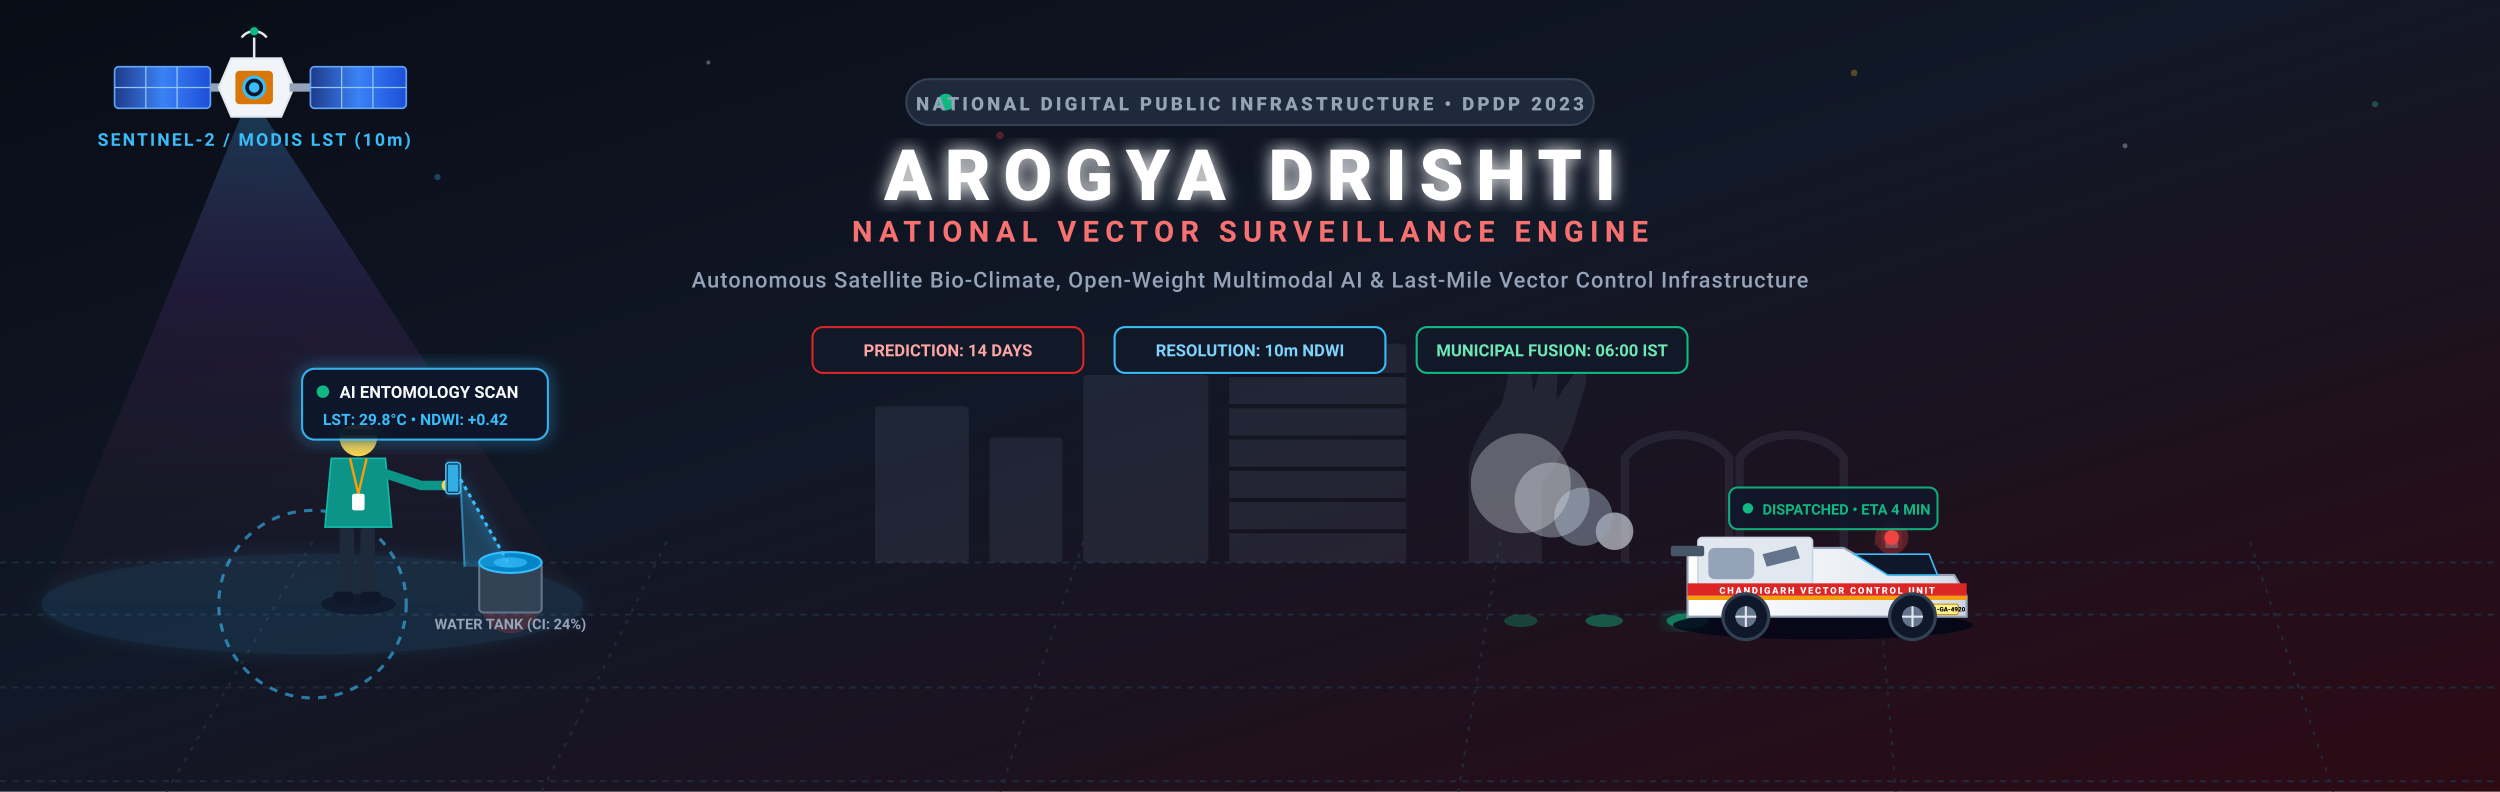
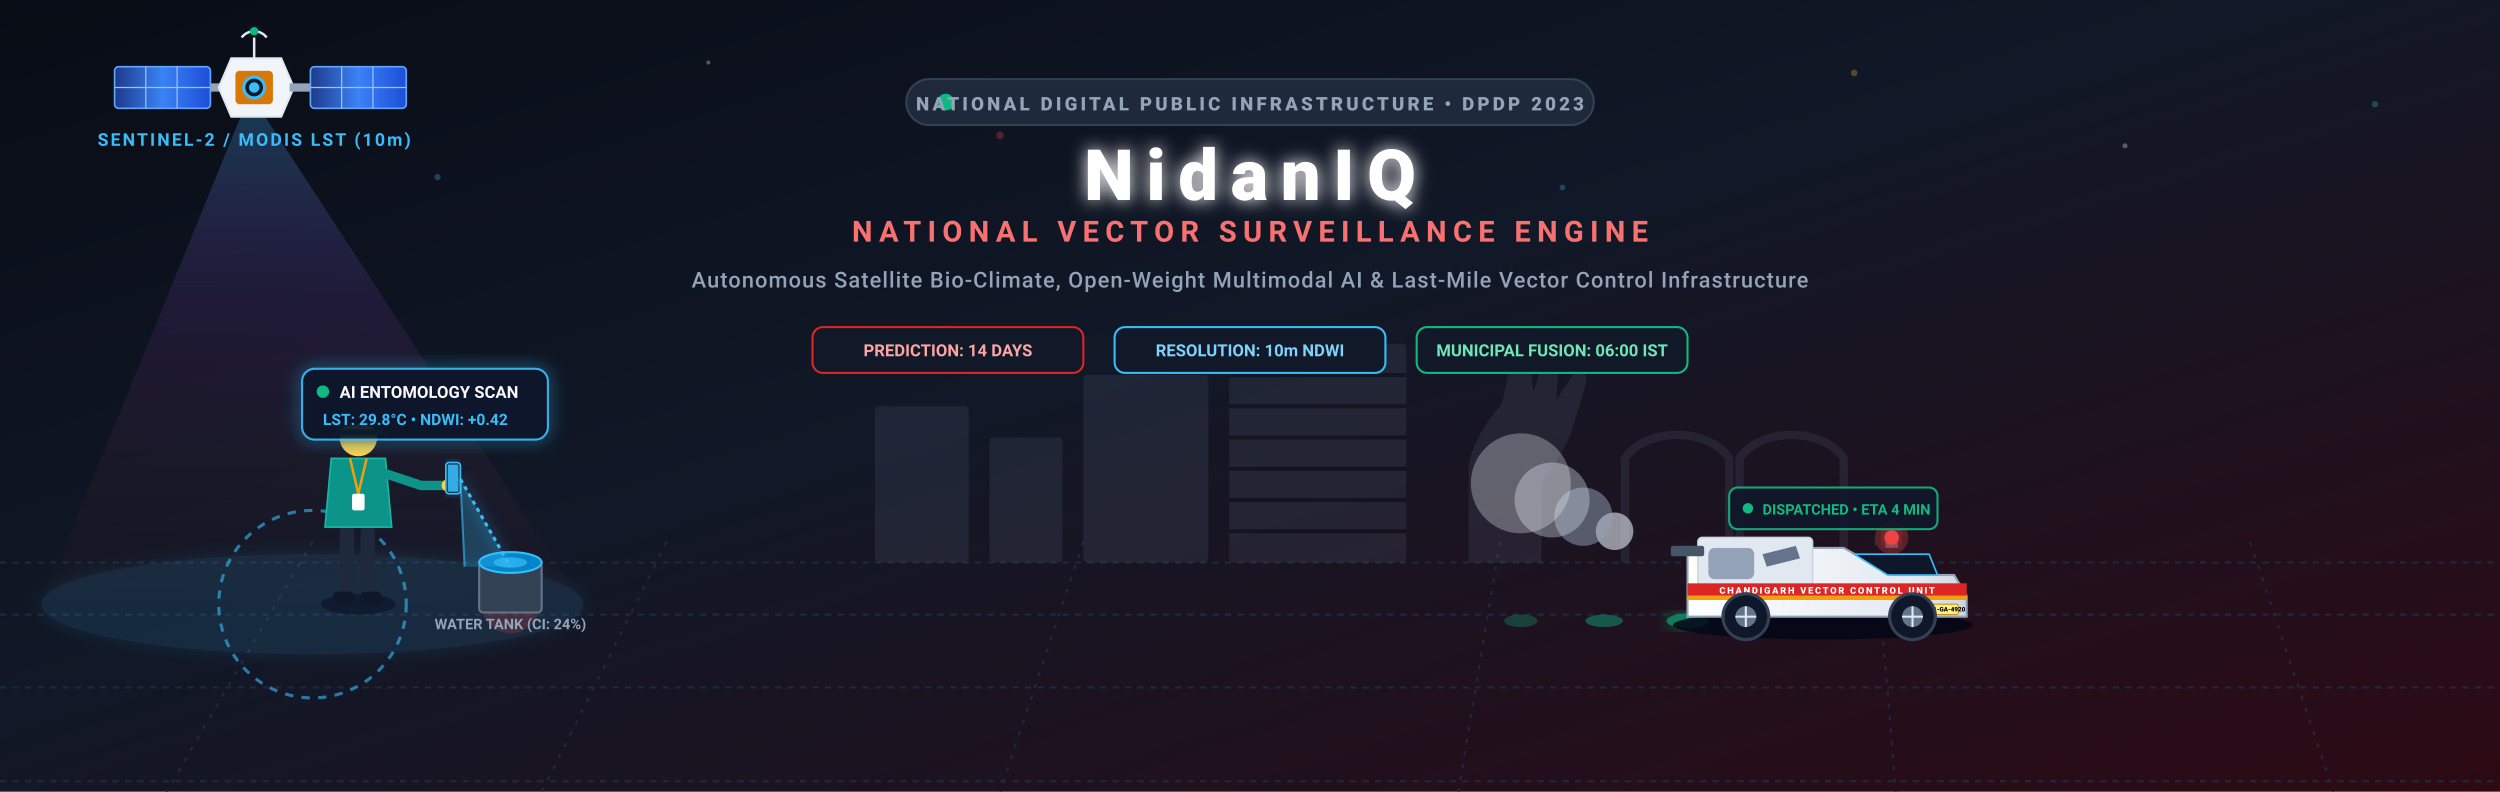
<svg xmlns="http://www.w3.org/2000/svg" viewBox="0 0 1200 380" width="100%" height="100%" style="background:#090D16; font-family:-apple-system, BlinkMacSystemFont, 'Segoe UI', Roboto, Helvetica, Arial, sans-serif;">
  <defs>
    <linearGradient id="bgGrad" x1="0%" y1="0%" x2="100%" y2="100%">
      <stop offset="0%" stop-color="#080C15" />
      <stop offset="45%" stop-color="#111827" />
      <stop offset="100%" stop-color="#2D0A14" />
    </linearGradient>
    <linearGradient id="gridGlow" x1="0%" y1="0%" x2="0%" y2="100%">
      <stop offset="0%" stop-color="#EF4444" stop-opacity="0.0" />
      <stop offset="70%" stop-color="#EF4444" stop-opacity="0.12" />
      <stop offset="100%" stop-color="#10B981" stop-opacity="0.25" />
    </linearGradient>
    <linearGradient id="radarBeamGrad" x1="0%" y1="0%" x2="0%" y2="100%">
      <stop offset="0%" stop-color="#38BDF8" stop-opacity="0.6" />
      <stop offset="40%" stop-color="#A855F7" stop-opacity="0.25" />
      <stop offset="100%" stop-color="#EF4444" stop-opacity="0.02" />
    </linearGradient>
    <linearGradient id="satSolar" x1="0%" y1="0%" x2="100%" y2="0%">
      <stop offset="0%" stop-color="#1E3A8A" />
      <stop offset="50%" stop-color="#3B82F6" />
      <stop offset="100%" stop-color="#1D4ED8" />
    </linearGradient>
    <linearGradient id="crimsonGold" x1="0%" y1="0%" x2="100%" y2="0%">
      <stop offset="0%" stop-color="#DC2626" />
      <stop offset="50%" stop-color="#F59E0B" />
      <stop offset="100%" stop-color="#10B981" />
    </linearGradient>
    <linearGradient id="vanBody" x1="0%" y1="0%" x2="100%" y2="0%">
      <stop offset="0%" stop-color="#FFFFFF" />
      <stop offset="85%" stop-color="#E2E8F0" />
      <stop offset="100%" stop-color="#CBD5E1" />
    </linearGradient>
    <filter id="glowFilter" x="-20%" y="-20%" width="140%" height="140%">
      <feGaussianBlur stdDeviation="4" result="blur" />
      <feComposite in="SourceGraphic" in2="blur" operator="over" />
    </filter>
    <filter id="laserGlow" x="-30%" y="-30%" width="160%" height="160%">
      <feGaussianBlur stdDeviation="3" result="blur" />
      <feMerge>
        <feMergeNode in="blur" />
        <feMergeNode in="SourceGraphic" />
      </feMerge>
    </filter>
    <style>
      .satellite-track {
        animation: satOrbit 12s ease-in-out infinite alternate;
      }
      @keyframes satOrbit {
        0% { transform: translate(120px, 30px); }
        50% { transform: translate(340px, 45px); }
        100% { transform: translate(120px, 30px); }
      }

      .radar-cone {
        animation: radarSweep 12s ease-in-out infinite alternate;
        transform-origin: 220px 40px;
      }
      @keyframes radarSweep {
        0% { transform: translate(120px, 30px) scale(0.9); opacity: 0.35; }
        50% { transform: translate(340px, 45px) scale(1.1); opacity: 0.65; }
        100% { transform: translate(120px, 30px) scale(0.9); opacity: 0.35; }
      }

      .beacon-blink {
        animation: beaconFlash 0.9s infinite alternate;
      }
      @keyframes beaconFlash {
        0% { opacity: 0.2; transform: scale(0.8); }
        100% { opacity: 1.0; transform: scale(1.4); }
      }

      .scan-laser {
        animation: laserScan 2.4s ease-in-out infinite;
      }
      @keyframes laserScan {
        0%, 100% { transform: scaleY(0.1); opacity: 0.2; }
        50% { transform: scaleY(1.0); opacity: 0.85; }
      }

      .mist-particle {
        animation: mistFloat 3.2s cubic-bezier(0.2, 0.8, 0.4, 1) infinite;
      }
      @keyframes mistFloat {
        0% { transform: translate(0, 0) scale(0.4); opacity: 0.7; }
        50% { opacity: 0.45; }
        100% { transform: translate(-65px, -35px) scale(2.2); opacity: 0; }
      }

      .wheel-spin {
        animation: wheelSpin 1.4s linear infinite;
        transform-origin: center;
      }
      @keyframes wheelSpin {
        0% { transform: rotate(0deg); }
        100% { transform: rotate(360deg); }
      }

      .van-motion {
        animation: vanDrive 9s ease-in-out infinite alternate;
      }
      @keyframes vanDrive {
        0% { transform: translateX(0px); }
        100% { transform: translateX(110px); }
      }

      .outbreak-pulse {
        animation: ringPulse 4s infinite;
      }
      @keyframes ringPulse {
        0% { r: 18; stroke: #EF4444; stroke-opacity: 0.8; }
        50% { r: 52; stroke: #F59E0B; stroke-opacity: 0.5; }
        100% { r: 78; stroke: #10B981; stroke-opacity: 0.1; }
      }
    </style>
  </defs>
  <rect width="1200" height="380" fill="url(#bgGrad)" />
  <g opacity="0.3">
    <circle cx="95" cy="45" r="1.2" fill="#FFFFFF" />
    <circle cx="210" cy="85" r="1.5" fill="#38BDF8" />
    <circle cx="340" cy="30" r="1.0" fill="#FFFFFF" />
    <circle cx="480" cy="65" r="1.8" fill="#F43F5E" />
    <circle cx="620" cy="40" r="1.2" fill="#FFFFFF" />
    <circle cx="750" cy="90" r="1.4" fill="#38BDF8" />
    <circle cx="890" cy="35" r="1.6" fill="#FBBF24" />
    <circle cx="1020" cy="70" r="1.2" fill="#FFFFFF" />
    <circle cx="1140" cy="50" r="1.5" fill="#34D399" />
  </g>
  <path d="M 0,270 L 1200,270 M 0,295 L 1200,295 M 0,330 L 1200,330 M 0,375 L 1200,375" stroke="#1E293B" stroke-width="1" stroke-dasharray="3,3" />
  <path d="M 150,260 L 80,380 M 320,260 L 260,380 M 520,260 L 480,380 M 720,260 L 700,380 M 900,260 L 910,380 M 1080,260 L 1120,380" stroke="#1E293B" stroke-width="1" stroke-dasharray="2,4" />
  <g opacity="0.16" fill="#64748B">
    <rect x="420" y="195" width="45" height="75" rx="2" />
    <rect x="475" y="210" width="35" height="60" rx="2" />
    <rect x="520" y="180" width="60" height="90" rx="2" />
    <rect x="590" y="165" width="85" height="105" rx="2" />
    <line x1="590" y1="180" x2="675" y2="180" stroke="#090D16" stroke-width="2" />
    <line x1="590" y1="195" x2="675" y2="195" stroke="#090D16" stroke-width="2" />
    <line x1="590" y1="210" x2="675" y2="210" stroke="#090D16" stroke-width="2" />
    <line x1="590" y1="225" x2="675" y2="225" stroke="#090D16" stroke-width="2" />
    <line x1="590" y1="240" x2="675" y2="240" stroke="#090D16" stroke-width="2" />
    <line x1="590" y1="255" x2="675" y2="255" stroke="#090D16" stroke-width="2" />
    <path d="M 705,270 L 705,225 C 705,215 715,200 720,195 C 723,190 724,175 726,170 C 727,165 733,165 734,172 L 736,188 L 742,170 C 744,166 749,168 748,175 L 747,192 L 755,180 C 758,176 763,179 761,185 L 755,205 C 752,215 745,225 740,232 L 740,270 Z" />
    <path d="M 780,270 L 780,220 C 790,205 820,205 830,220 L 830,270 M 835,270 L 835,220 C 845,205 875,205 885,220 L 885,270" stroke="#64748B" stroke-width="4" fill="none" />
  </g>
  <g class="radar-cone">
    <polygon points="120,45 20,290 280,290" fill="url(#radarBeamGrad)" opacity="0.45" />
    <ellipse cx="150" cy="290" rx="130" ry="24" fill="#38BDF8" opacity="0.12" filter="url(#glowFilter)" />
    <circle cx="150" cy="290" r="45" fill="none" stroke="#38BDF8" stroke-width="1.5" stroke-dasharray="4,4" opacity="0.6">
      <animate attributeName="r" values="10; 80; 10" dur="4s" repeatCount="indefinite" />
      <animate attributeName="opacity" values="0.8; 0.1; 0.8" dur="4s" repeatCount="indefinite" />
    </circle>
  </g>
  <g class="satellite-track">
    <rect x="55" y="32" width="46" height="20" rx="2" fill="url(#satSolar)" stroke="#60A5FA" stroke-width="0.8" />
    <line x1="70" y1="32" x2="70" y2="52" stroke="#93C5FD" stroke-width="0.6" />
    <line x1="85" y1="32" x2="85" y2="52" stroke="#93C5FD" stroke-width="0.6" />
    <line x1="55" y1="42" x2="101" y2="42" stroke="#93C5FD" stroke-width="0.6" />
    <rect x="101" y="40" width="10" height="4" fill="#94A3B8" />
    <polygon points="111,28 135,28 141,42 135,56 111,56 105,42" fill="#F1F5F9" stroke="#E2E8F0" stroke-width="1" />
    <rect x="113" y="34" width="18" height="16" rx="2" fill="#D97706" />
    <circle cx="122" cy="42" r="5" fill="#0F172A" stroke="#38BDF8" stroke-width="1.5" />
    <circle cx="122" cy="42" r="2.5" fill="#38BDF8" />
    <rect x="139" y="40" width="10" height="4" fill="#94A3B8" />
    <rect x="149" y="32" width="46" height="20" rx="2" fill="url(#satSolar)" stroke="#60A5FA" stroke-width="0.8" />
    <line x1="164" y1="32" x2="164" y2="52" stroke="#93C5FD" stroke-width="0.6" />
    <line x1="179" y1="32" x2="179" y2="52" stroke="#93C5FD" stroke-width="0.6" />
    <line x1="149" y1="42" x2="195" y2="42" stroke="#93C5FD" stroke-width="0.6" />
    <path d="M 122,28 L 122,18 M 116,18 C 119,14 125,14 128,18" stroke="#E2E8F0" stroke-width="1.2" fill="none" />
    <circle cx="122" cy="15" r="2" fill="#10B981" filter="url(#glowFilter)">
      <animate attributeName="opacity" values="0.4;1;0.4" dur="1.2s" repeatCount="indefinite" />
    </circle>
    <text x="122" y="70" text-anchor="middle" font-size="8.5" font-weight="700" fill="#38BDF8" letter-spacing="1">SENTINEL-2 / MODIS LST (10m)</text>
  </g>
  <g transform="translate(140, 195)">
    <g transform="translate(90, 75)">
      <circle cx="15" cy="20" r="14" fill="#EF4444" opacity="0.2" />
      <circle cx="15" cy="20" class="outbreak-pulse" fill="none" stroke-width="2" />
      <rect x="0" y="0" width="30" height="24" rx="2" fill="#334155" stroke="#64748B" stroke-width="1" />
      <ellipse cx="15" cy="0" rx="15" ry="5" fill="#0284C7" stroke="#38BDF8" stroke-width="1" />
      <ellipse cx="15" cy="0" rx="8" ry="2.5" fill="#38BDF8" opacity="0.7">
        <animate attributeName="rx" values="3;11;3" dur="2s" repeatCount="indefinite" />
        <animate attributeName="ry" values="1;3.5;1" dur="2s" repeatCount="indefinite" />
      </ellipse>
      <text x="15" y="32" text-anchor="middle" font-size="7" font-weight="600" fill="#94A3B8">WATER TANK (CI: 24%)</text>
    </g>
    <g transform="translate(0, 0)">
      <ellipse cx="32" cy="95" rx="18" ry="5" fill="#0F172A" opacity="0.8" />
      <rect x="23" y="58" width="7" height="34" rx="2" fill="#1E293B" />
      <rect x="33" y="58" width="7" height="34" rx="2" fill="#1E293B" />
      <rect x="20" y="89" width="10" height="6" rx="2" fill="#0F172A" />
      <rect x="33" y="89" width="10" height="6" rx="2" fill="#0F172A" />
      <path d="M 19,25 L 45,25 L 48,58 L 16,58 Z" fill="#0D9488" stroke="#14B8A6" stroke-width="0.8" />
      <path d="M 28,25 L 32,42 L 36,25" stroke="#F59E0B" stroke-width="1.2" fill="none" />
      <rect x="29" y="42" width="6" height="8" rx="1" fill="#FFFFFF" />
      <circle cx="32" cy="15" r="9" fill="#FCD34D" />
      <path d="M 23,14 C 23,7 41,7 41,14 C 41,10 39,4 32,4 C 25,4 23,10 23,14 Z" fill="#1F2937" />
      <path d="M 22,11 L 42,11 L 46,14 L 20,14 Z" fill="#047857" />
      <path d="M 38,30 L 62,38 L 74,38" stroke="#0D9488" stroke-width="4.5" stroke-linecap="round" fill="none" />
      <circle cx="75" cy="38" r="3" fill="#FCD34D" />
      <rect x="74" y="27" width="7" height="15" rx="1.5" fill="#0F172A" stroke="#38BDF8" stroke-width="0.8" />
      <rect x="75" y="28" width="5" height="13" fill="#38BDF8" opacity="0.9" filter="url(#glowFilter)" />
      <g transform="translate(81, 35)">
        <polygon points="0,0 24,42 2,42" fill="#38BDF8" opacity="0.25">
          <animate attributeName="opacity" values="0.1;0.45;0.1" dur="1.8s" repeatCount="indefinite" />
        </polygon>
        <line x1="0" y1="0" x2="24" y2="42" stroke="#38BDF8" stroke-width="1.5" stroke-dasharray="2,2" filter="url(#laserGlow)">
          <animate attributeName="stroke-dashoffset" values="0;-16" dur="0.8s" repeatCount="indefinite" />
        </line>
        <line x1="0" y1="0" x2="2" y2="42" stroke="#38BDF8" stroke-width="1" opacity="0.6" />
      </g>
    </g>
    <g transform="translate(5, -18)">
      <rect x="0" y="0" width="118" height="34" rx="6" fill="#0F172A" stroke="#38BDF8" stroke-width="1" opacity="0.92" filter="url(#glowFilter)">
        <animate attributeName="transform" type="translate" values="0,0; 0,-3; 0,0" dur="3s" repeatCount="indefinite" />
      </rect>
      <circle cx="10" cy="11" r="3" fill="#10B981" />
      <text x="18" y="14" font-size="8" font-weight="700" fill="#F8FAFC">AI ENTOMOLOGY SCAN</text>
      <text x="10" y="27" font-size="7.5" font-weight="600" fill="#38BDF8">LST: 29.8°C • NDWI: +0.42</text>
    </g>
  </g>
  <g class="van-motion" transform="translate(810, 248)">
    <g opacity="0.7">
      <ellipse cx="-80" cy="50" rx="8" ry="3" fill="#10B981" opacity="0.4" />
      <ellipse cx="-40" cy="50" rx="9" ry="3" fill="#10B981" opacity="0.6" />
      <ellipse cx="0" cy="50" rx="10" ry="3.5" fill="#10B981" opacity="0.9" filter="url(#glowFilter)" />
    </g>
    <g transform="translate(-25, 12)">
      <circle cx="-10" cy="-5" r="9" fill="#E2E8F0" opacity="0.6" class="mist-particle" style="animation-delay: 0s;" />
      <circle cx="-25" cy="-12" r="14" fill="#94A3B8" opacity="0.5" class="mist-particle" style="animation-delay: 0.7s;" />
      <circle cx="-40" cy="-20" r="18" fill="#CBD5E1" opacity="0.4" class="mist-particle" style="animation-delay: 1.4s;" />
      <circle cx="-55" cy="-28" r="24" fill="#F1F5F9" opacity="0.3" class="mist-particle" style="animation-delay: 2.1s;" />
    </g>
    <ellipse cx="65" cy="52" rx="72" ry="7" fill="#020617" opacity="0.85" />
    <path d="M 0,15 L 75,15 L 98,28 L 128,28 L 134,38 L 134,48 L 0,48 Z" fill="url(#vanBody)" stroke="#94A3B8" stroke-width="1" />
    <rect x="5" y="10" width="55" height="24" rx="2" fill="#E2E8F0" stroke="#CBD5E1" stroke-width="0.8" />
    <rect x="10" y="15" width="22" height="15" rx="3" fill="#94A3B8" />
    <path d="M 36,18 L 52,14 L 54,20 L 38,24 Z" fill="#64748B" />
    <rect x="-8" y="14" width="16" height="5" rx="1" fill="#475569" />
    <polygon points="80,18 96,28 120,28 116,18" fill="#0F172A" stroke="#38BDF8" stroke-width="0.8" />
    <rect x="0" y="32" width="134" height="6" fill="#DC2626" />
    <rect x="0" y="38" width="134" height="2" fill="#F59E0B" />
    <text x="67" y="37" text-anchor="middle" font-size="4.5" font-weight="900" fill="#FFFFFF" letter-spacing="0.8">CHANDIGARH VECTOR CONTROL UNIT</text>
    <rect x="114" y="42" width="16" height="5" rx="1" fill="#FEF08A" stroke="#CA8A04" stroke-width="0.5" />
    <text x="122" y="45.5" text-anchor="middle" font-size="3" font-weight="800" fill="#000000">CH-01-GA-4920</text>
    <g transform="translate(108, 48)">
      <circle cx="0" cy="0" r="11" fill="#0F172A" stroke="#334155" stroke-width="1.5" />
      <circle cx="0" cy="0" r="5" fill="#64748B" />
      <g class="wheel-spin">
        <line x1="-5" y1="0" x2="5" y2="0" stroke="#E2E8F0" stroke-width="1" />
        <line x1="0" y1="-5" x2="0" y2="5" stroke="#E2E8F0" stroke-width="1" />
      </g>
    </g>
    <g transform="translate(28, 48)">
      <circle cx="0" cy="0" r="11" fill="#0F172A" stroke="#334155" stroke-width="1.5" />
      <circle cx="0" cy="0" r="5" fill="#64748B" />
      <g class="wheel-spin">
        <line x1="-5" y1="0" x2="5" y2="0" stroke="#E2E8F0" stroke-width="1" />
        <line x1="0" y1="-5" x2="0" y2="5" stroke="#E2E8F0" stroke-width="1" />
      </g>
    </g>
    <g transform="translate(98, 12)">
      <rect x="-3" y="0" width="6" height="3" fill="#475569" />
      <circle cx="0" cy="-2" r="3.5" fill="#EF4444" class="beacon-blink" filter="url(#glowFilter)" />
      <circle cx="0" cy="-2" r="8" fill="#EF4444" opacity="0.3" class="beacon-blink" />
    </g>
    <g transform="translate(20, -14)">
      <rect x="0" y="0" width="100" height="20" rx="4" fill="#0F172A" stroke="#10B981" stroke-width="1" opacity="0.9" />
      <circle cx="9" cy="10" r="2.5" fill="#10B981" />
      <text x="16" y="13" font-size="7" font-weight="700" fill="#10B981">DISPATCHED • ETA 4 MIN</text>
    </g>
  </g>
  <g transform="translate(600, 72)" text-anchor="middle">
    <rect x="-165" y="-34" width="330" height="22" rx="11" fill="#1E293B" stroke="#334155" stroke-width="1" />
    <circle cx="-146" cy="-23" r="4" fill="#10B981" />
    <text x="0" y="-19" font-size="9" font-weight="800" fill="#94A3B8" letter-spacing="1.5">NATIONAL DIGITAL PUBLIC INFRASTRUCTURE • DPDP 2023</text>
-     <text x="0" y="24" font-size="34" font-weight="900" fill="#FFFFFF" letter-spacing="6" filter="url(#glowFilter)">AROGYA DRISHTI</text>
+     <text x="0" y="24" font-size="34" font-weight="900" fill="#FFFFFF" letter-spacing="6" filter="url(#glowFilter)">NidanIQ</text>
    <text x="0" y="44" font-size="14" font-weight="700" fill="#F87171" letter-spacing="3">NATIONAL VECTOR SURVEILLANCE ENGINE</text>
    <text x="0" y="66" font-size="10.5" font-weight="500" fill="#94A3B8" letter-spacing="0.5">Autonomous Satellite Bio-Climate, Open-Weight Multimodal AI &amp; Last-Mile Vector Control Infrastructure</text>
    <g transform="translate(0, 85)">
      <g transform="translate(-210, 0)">
        <rect x="0" y="0" width="130" height="22" rx="5" fill="#111827" stroke="#DC2626" stroke-width="1" />
        <text x="65" y="14" font-size="8" font-weight="700" fill="#FCA5A5">PREDICTION: 14 DAYS</text>
      </g>
      <g transform="translate(-65, 0)">
        <rect x="0" y="0" width="130" height="22" rx="5" fill="#111827" stroke="#38BDF8" stroke-width="1" />
        <text x="65" y="14" font-size="8" font-weight="700" fill="#7DD3FC">RESOLUTION: 10m NDWI</text>
      </g>
      <g transform="translate(80, 0)">
        <rect x="0" y="0" width="130" height="22" rx="5" fill="#111827" stroke="#10B981" stroke-width="1" />
        <text x="65" y="14" font-size="8" font-weight="700" fill="#6EE7B7">MUNICIPAL FUSION: 06:00 IST</text>
      </g>
    </g>
  </g>
</svg>
